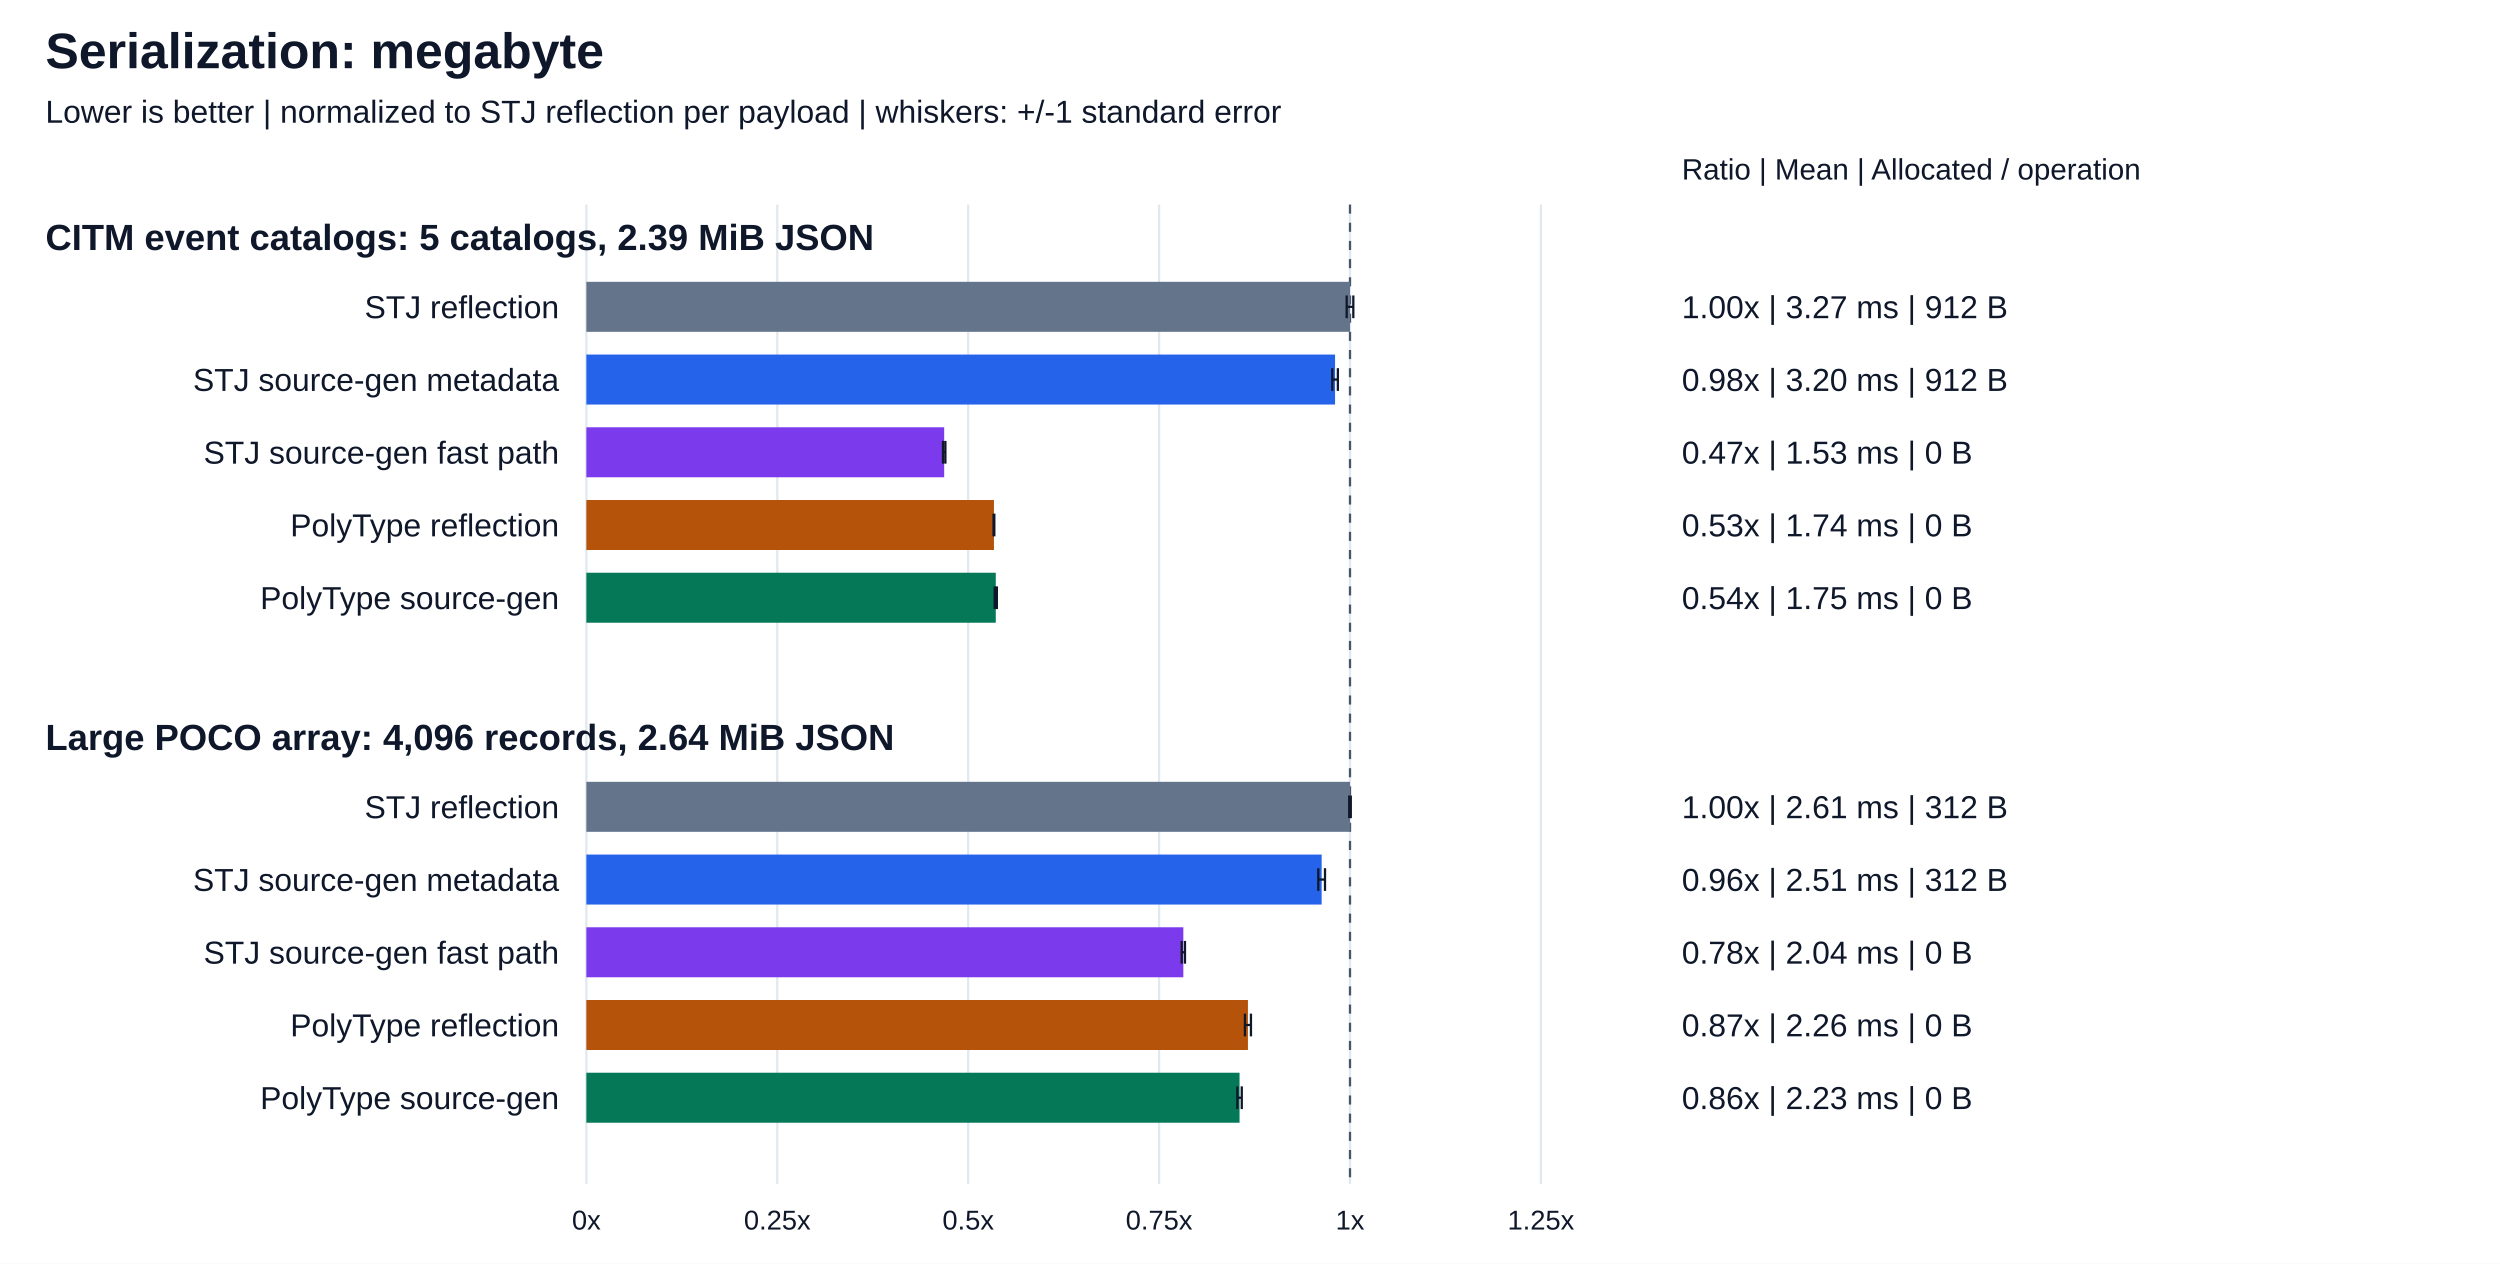
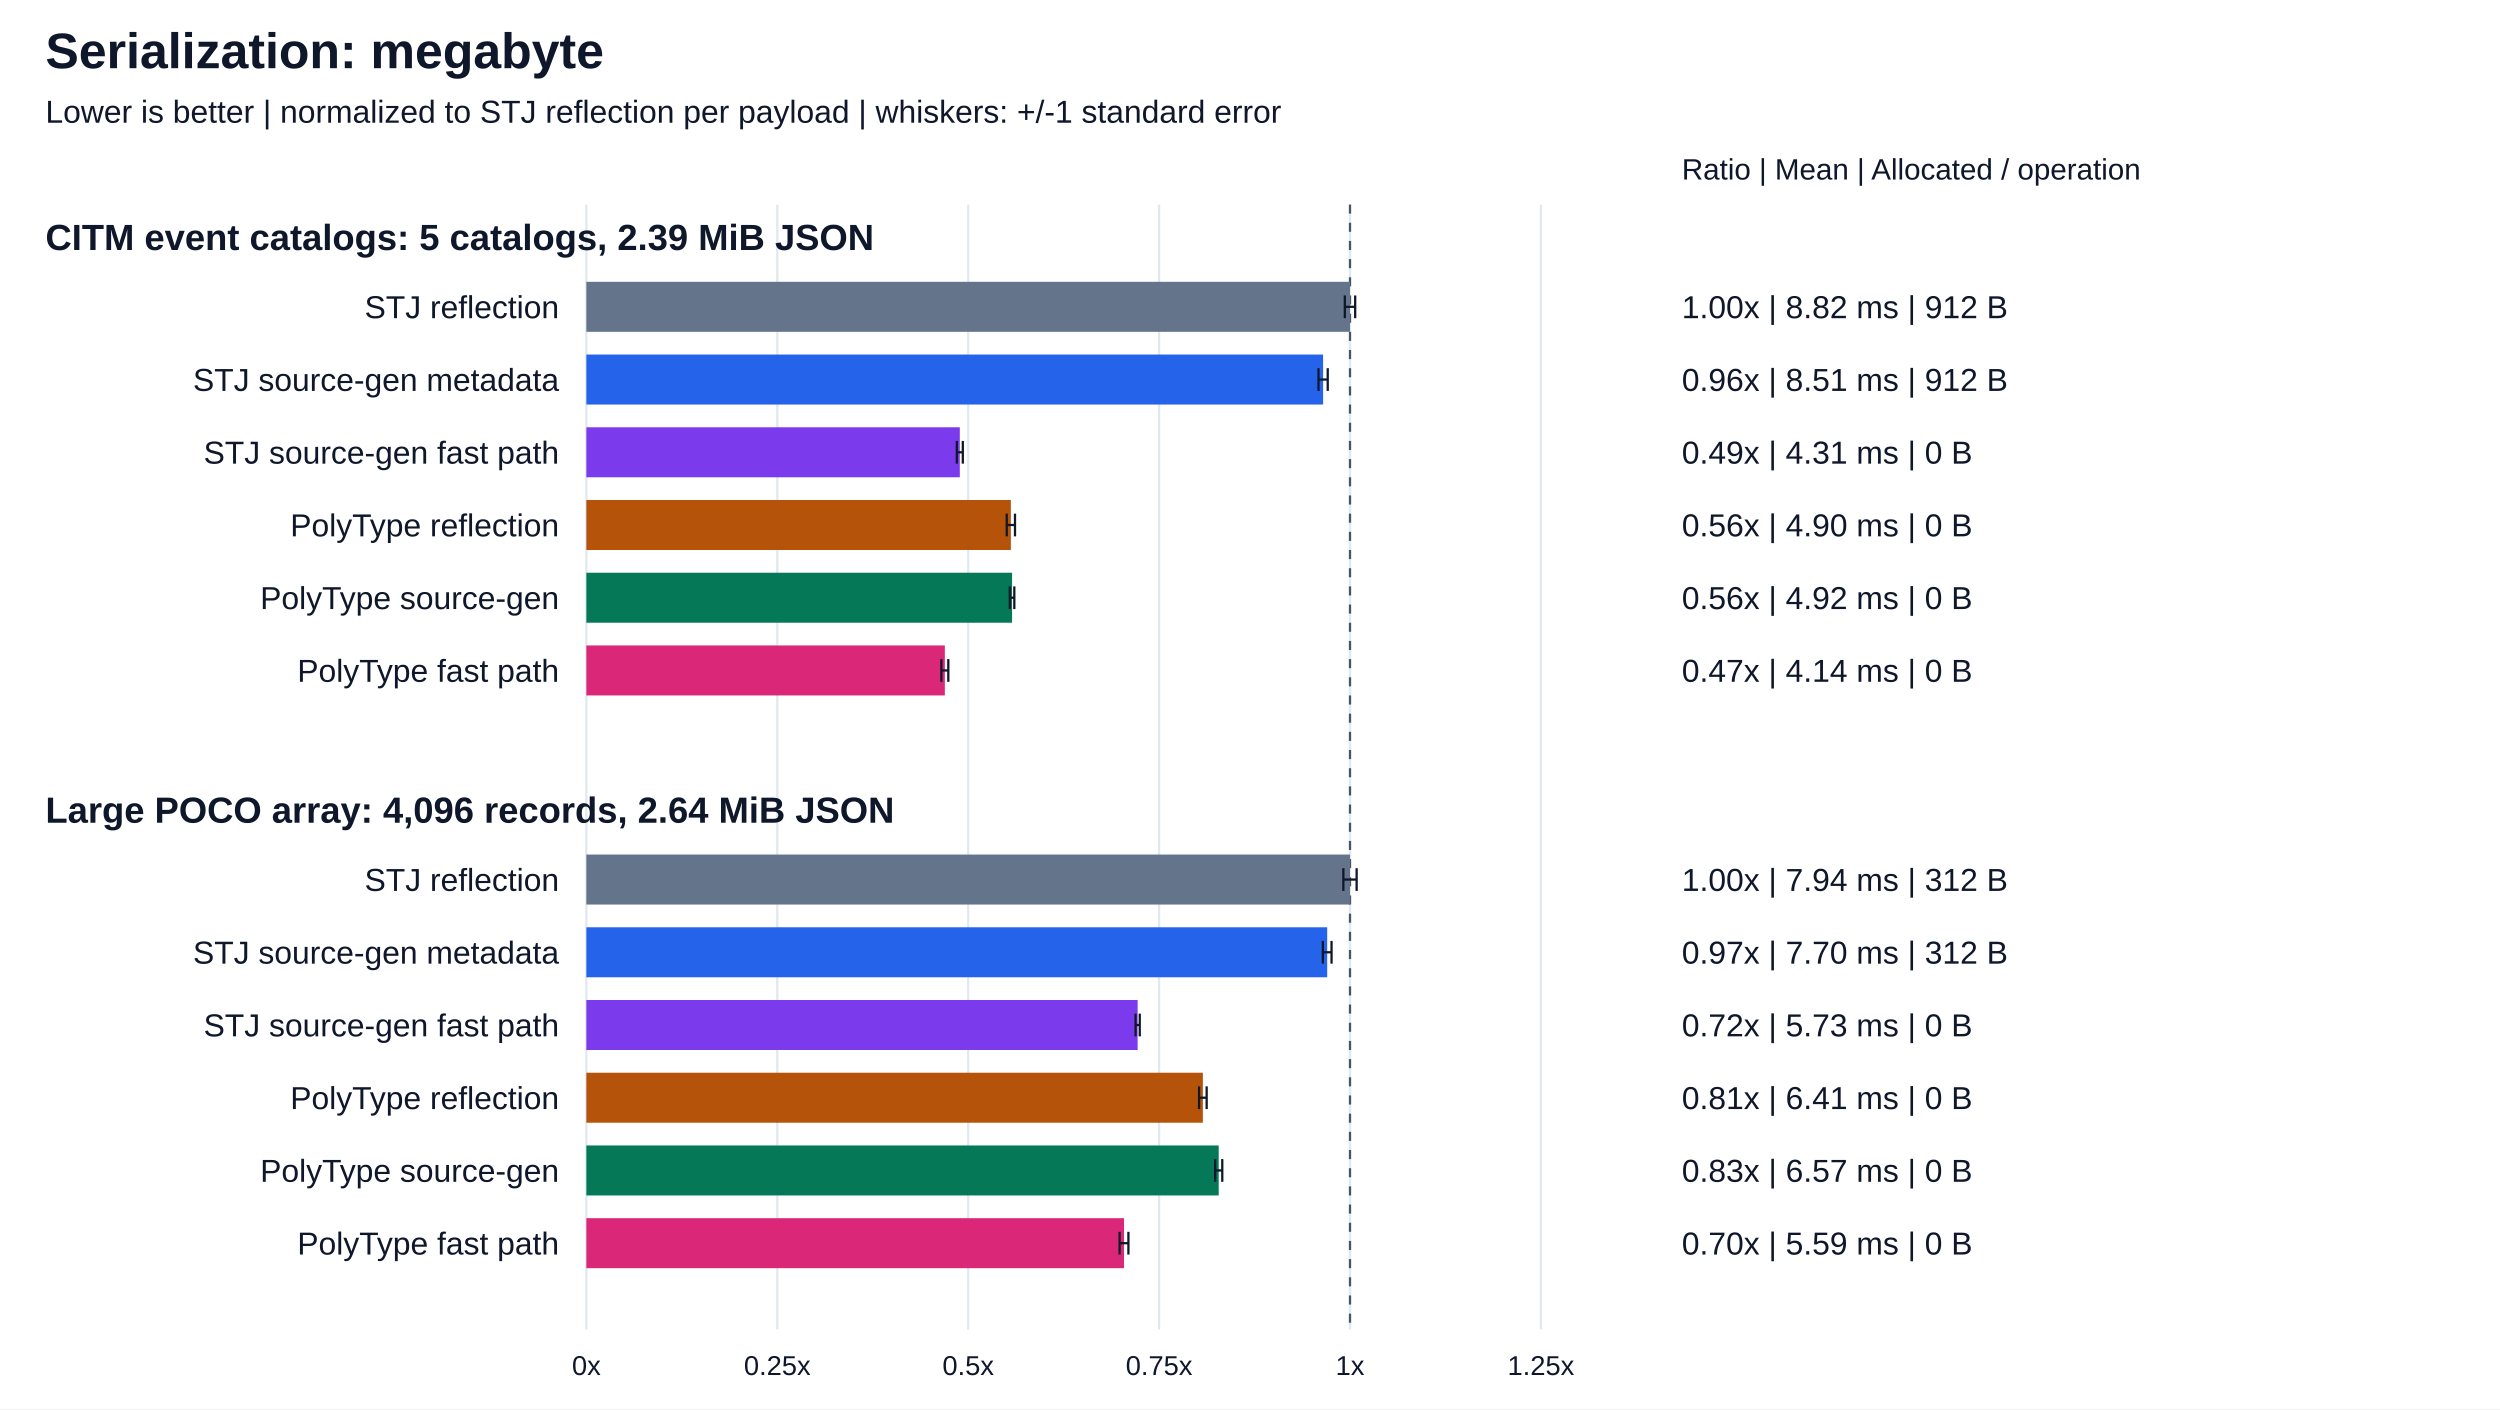
- <svg xmlns="http://www.w3.org/2000/svg" width="1100" height="556" viewBox="0 0 1100 556" role="img" aria-labelledby="title desc">
+ <svg xmlns="http://www.w3.org/2000/svg" width="1100" height="620" viewBox="0 0 1100 620" role="img" aria-labelledby="title desc">
  <rect width="100%" height="100%" fill="#ffffff" />
  <g font-family="Arial, sans-serif" font-size="14" fill="#0f172a">
    <text x="20" y="30" font-size="22" font-weight="bold">Serialization: megabyte</text>
    <text x="20" y="54">Lower is better | normalized to STJ reflection per payload | whiskers: +/-1 standard error</text>
    <text x="740" y="79" font-size="13">Ratio | Mean | Allocated / operation</text>
-     <line x1="258.00" y1="90" x2="258.00" y2="521" stroke="#e2e8f0" />
-     <text x="258.00" y="541" text-anchor="middle" font-size="12">0x</text>
-     <line x1="342.00" y1="90" x2="342.00" y2="521" stroke="#e2e8f0" />
-     <text x="342.00" y="541" text-anchor="middle" font-size="12">0.25x</text>
-     <line x1="426.00" y1="90" x2="426.00" y2="521" stroke="#e2e8f0" />
-     <text x="426.00" y="541" text-anchor="middle" font-size="12">0.5x</text>
-     <line x1="510.00" y1="90" x2="510.00" y2="521" stroke="#e2e8f0" />
-     <text x="510.00" y="541" text-anchor="middle" font-size="12">0.75x</text>
-     <line x1="594.00" y1="90" x2="594.00" y2="521" stroke="#e2e8f0" />
-     <text x="594.00" y="541" text-anchor="middle" font-size="12">1x</text>
-     <line x1="678.00" y1="90" x2="678.00" y2="521" stroke="#e2e8f0" />
-     <text x="678.00" y="541" text-anchor="middle" font-size="12">1.25x</text>
-     <line x1="594.00" y1="90" x2="594.00" y2="521" stroke="#475569" stroke-dasharray="4 4" />
+     <line x1="258.00" y1="90" x2="258.00" y2="585" stroke="#e2e8f0" />
+     <text x="258.00" y="605" text-anchor="middle" font-size="12">0x</text>
+     <line x1="342.00" y1="90" x2="342.00" y2="585" stroke="#e2e8f0" />
+     <text x="342.00" y="605" text-anchor="middle" font-size="12">0.25x</text>
+     <line x1="426.00" y1="90" x2="426.00" y2="585" stroke="#e2e8f0" />
+     <text x="426.00" y="605" text-anchor="middle" font-size="12">0.5x</text>
+     <line x1="510.00" y1="90" x2="510.00" y2="585" stroke="#e2e8f0" />
+     <text x="510.00" y="605" text-anchor="middle" font-size="12">0.75x</text>
+     <line x1="594.00" y1="90" x2="594.00" y2="585" stroke="#e2e8f0" />
+     <text x="594.00" y="605" text-anchor="middle" font-size="12">1x</text>
+     <line x1="678.00" y1="90" x2="678.00" y2="585" stroke="#e2e8f0" />
+     <text x="678.00" y="605" text-anchor="middle" font-size="12">1.25x</text>
+     <line x1="594.00" y1="90" x2="594.00" y2="585" stroke="#475569" stroke-dasharray="4 4" />
    <text x="20" y="110" font-weight="bold" font-size="16">CITM event catalogs: 5 catalogs, 2.39 MiB JSON</text>
    <text x="246" y="140" text-anchor="end">STJ reflection</text>
    <rect x="258" y="124" width="336.00" height="22" fill="#64748b" />
-     <path d="M 592.54 135 H 595.46 M 592.54 130 V 140 M 595.46 130 V 140" stroke="#0f172a" fill="none" />
-     <text x="740" y="140">1.00x | 3.27 ms | 912 B</text>
+     <path d="M 591.72 135 H 596.28 M 591.72 130 V 140 M 596.28 130 V 140" stroke="#0f172a" fill="none" />
+     <text x="740" y="140">1.00x | 8.82 ms | 912 B</text>
    <text x="246" y="172" text-anchor="end">STJ source-gen metadata</text>
-     <rect x="258" y="156" width="329.43" height="22" fill="#2563eb" />
-     <path d="M 586.21 167 H 588.66 M 586.21 162 V 172 M 588.66 162 V 172" stroke="#0f172a" fill="none" />
-     <text x="740" y="172">0.98x | 3.20 ms | 912 B</text>
+     <rect x="258" y="156" width="324.17" height="22" fill="#2563eb" />
+     <path d="M 580.14 167 H 584.20 M 580.14 162 V 172 M 584.20 162 V 172" stroke="#0f172a" fill="none" />
+     <text x="740" y="172">0.96x | 8.51 ms | 912 B</text>
    <text x="246" y="204" text-anchor="end">STJ source-gen fast path</text>
-     <rect x="258" y="188" width="157.44" height="22" fill="#7c3aed" />
-     <path d="M 414.91 199 H 415.97 M 414.91 194 V 204 M 415.97 194 V 204" stroke="#0f172a" fill="none" />
-     <text x="740" y="204">0.47x | 1.53 ms | 0 B</text>
+     <rect x="258" y="188" width="164.32" height="22" fill="#7c3aed" />
+     <path d="M 421.00 199 H 423.64 M 421.00 194 V 204 M 423.64 194 V 204" stroke="#0f172a" fill="none" />
+     <text x="740" y="204">0.49x | 4.31 ms | 0 B</text>
    <text x="246" y="236" text-anchor="end">PolyType reflection</text>
-     <rect x="258" y="220" width="179.34" height="22" fill="#b45309" />
-     <path d="M 437.17 231 H 437.50 M 437.17 226 V 236 M 437.50 226 V 236" stroke="#0f172a" fill="none" />
-     <text x="740" y="236">0.53x | 1.74 ms | 0 B</text>
+     <rect x="258" y="220" width="186.78" height="22" fill="#b45309" />
+     <path d="M 442.97 231 H 446.60 M 442.97 226 V 236 M 446.60 226 V 236" stroke="#0f172a" fill="none" />
+     <text x="740" y="236">0.56x | 4.90 ms | 0 B</text>
    <text x="246" y="268" text-anchor="end">PolyType source-gen</text>
-     <rect x="258" y="252" width="180.14" height="22" fill="#047857" />
-     <path d="M 437.65 263 H 438.62 M 437.65 258 V 268 M 438.62 258 V 268" stroke="#0f172a" fill="none" />
-     <text x="740" y="268">0.54x | 1.75 ms | 0 B</text>
-     <text x="20" y="330" font-weight="bold" font-size="16">Large POCO array: 4,096 records, 2.64 MiB JSON</text>
-     <text x="246" y="360" text-anchor="end">STJ reflection</text>
-     <rect x="258" y="344" width="336.00" height="22" fill="#64748b" />
-     <path d="M 593.65 355 H 594.35 M 593.65 350 V 360 M 594.35 350 V 360" stroke="#0f172a" fill="none" />
-     <text x="740" y="360">1.00x | 2.61 ms | 312 B</text>
-     <text x="246" y="392" text-anchor="end">STJ source-gen metadata</text>
-     <rect x="258" y="376" width="323.53" height="22" fill="#2563eb" />
-     <path d="M 580.05 387 H 583.00 M 580.05 382 V 392 M 583.00 382 V 392" stroke="#0f172a" fill="none" />
-     <text x="740" y="392">0.96x | 2.51 ms | 312 B</text>
-     <text x="246" y="424" text-anchor="end">STJ source-gen fast path</text>
-     <rect x="258" y="408" width="262.67" height="22" fill="#7c3aed" />
-     <path d="M 519.94 419 H 521.39 M 519.94 414 V 424 M 521.39 414 V 424" stroke="#0f172a" fill="none" />
-     <text x="740" y="424">0.78x | 2.04 ms | 0 B</text>
-     <text x="246" y="456" text-anchor="end">PolyType reflection</text>
-     <rect x="258" y="440" width="291.09" height="22" fill="#b45309" />
-     <path d="M 547.77 451 H 550.42 M 547.77 446 V 456 M 550.42 446 V 456" stroke="#0f172a" fill="none" />
-     <text x="740" y="456">0.87x | 2.26 ms | 0 B</text>
-     <text x="246" y="488" text-anchor="end">PolyType source-gen</text>
-     <rect x="258" y="472" width="287.40" height="22" fill="#047857" />
-     <path d="M 544.43 483 H 546.38 M 544.43 478 V 488 M 546.38 478 V 488" stroke="#0f172a" fill="none" />
-     <text x="740" y="488">0.86x | 2.23 ms | 0 B</text>
+     <rect x="258" y="252" width="187.31" height="22" fill="#047857" />
+     <path d="M 444.32 263 H 446.30 M 444.32 258 V 268 M 446.30 258 V 268" stroke="#0f172a" fill="none" />
+     <text x="740" y="268">0.56x | 4.92 ms | 0 B</text>
+     <text x="246" y="300" text-anchor="end">PolyType fast path</text>
+     <rect x="258" y="284" width="157.73" height="22" fill="#db2777" />
+     <path d="M 414.21 295 H 417.26 M 414.21 290 V 300 M 417.26 290 V 300" stroke="#0f172a" fill="none" />
+     <text x="740" y="300">0.47x | 4.14 ms | 0 B</text>
+     <text x="20" y="362" font-weight="bold" font-size="16">Large POCO array: 4,096 records, 2.64 MiB JSON</text>
+     <text x="246" y="392" text-anchor="end">STJ reflection</text>
+     <rect x="258" y="376" width="336.00" height="22" fill="#64748b" />
+     <path d="M 591.08 387 H 596.92 M 591.08 382 V 392 M 596.92 382 V 392" stroke="#0f172a" fill="none" />
+     <text x="740" y="392">1.00x | 7.94 ms | 312 B</text>
+     <text x="246" y="424" text-anchor="end">STJ source-gen metadata</text>
+     <rect x="258" y="408" width="325.97" height="22" fill="#2563eb" />
+     <path d="M 582.06 419 H 585.88 M 582.06 414 V 424 M 585.88 414 V 424" stroke="#0f172a" fill="none" />
+     <text x="740" y="424">0.97x | 7.70 ms | 312 B</text>
+     <text x="246" y="456" text-anchor="end">STJ source-gen fast path</text>
+     <rect x="258" y="440" width="242.56" height="22" fill="#7c3aed" />
+     <path d="M 499.64 451 H 501.49 M 499.64 446 V 456 M 501.49 446 V 456" stroke="#0f172a" fill="none" />
+     <text x="740" y="456">0.72x | 5.73 ms | 0 B</text>
+     <text x="246" y="488" text-anchor="end">PolyType reflection</text>
+     <rect x="258" y="472" width="271.26" height="22" fill="#b45309" />
+     <path d="M 527.59 483 H 530.93 M 527.59 478 V 488 M 530.93 478 V 488" stroke="#0f172a" fill="none" />
+     <text x="740" y="488">0.81x | 6.41 ms | 0 B</text>
+     <text x="246" y="520" text-anchor="end">PolyType source-gen</text>
+     <rect x="258" y="504" width="278.23" height="22" fill="#047857" />
+     <path d="M 534.67 515 H 537.80 M 534.67 510 V 520 M 537.80 510 V 520" stroke="#0f172a" fill="none" />
+     <text x="740" y="520">0.83x | 6.57 ms | 0 B</text>
+     <text x="246" y="552" text-anchor="end">PolyType fast path</text>
+     <rect x="258" y="536" width="236.56" height="22" fill="#db2777" />
+     <path d="M 492.62 547 H 496.50 M 492.62 542 V 552 M 496.50 542 V 552" stroke="#0f172a" fill="none" />
+     <text x="740" y="552">0.70x | 5.59 ms | 0 B</text>
  </g>
</svg>
